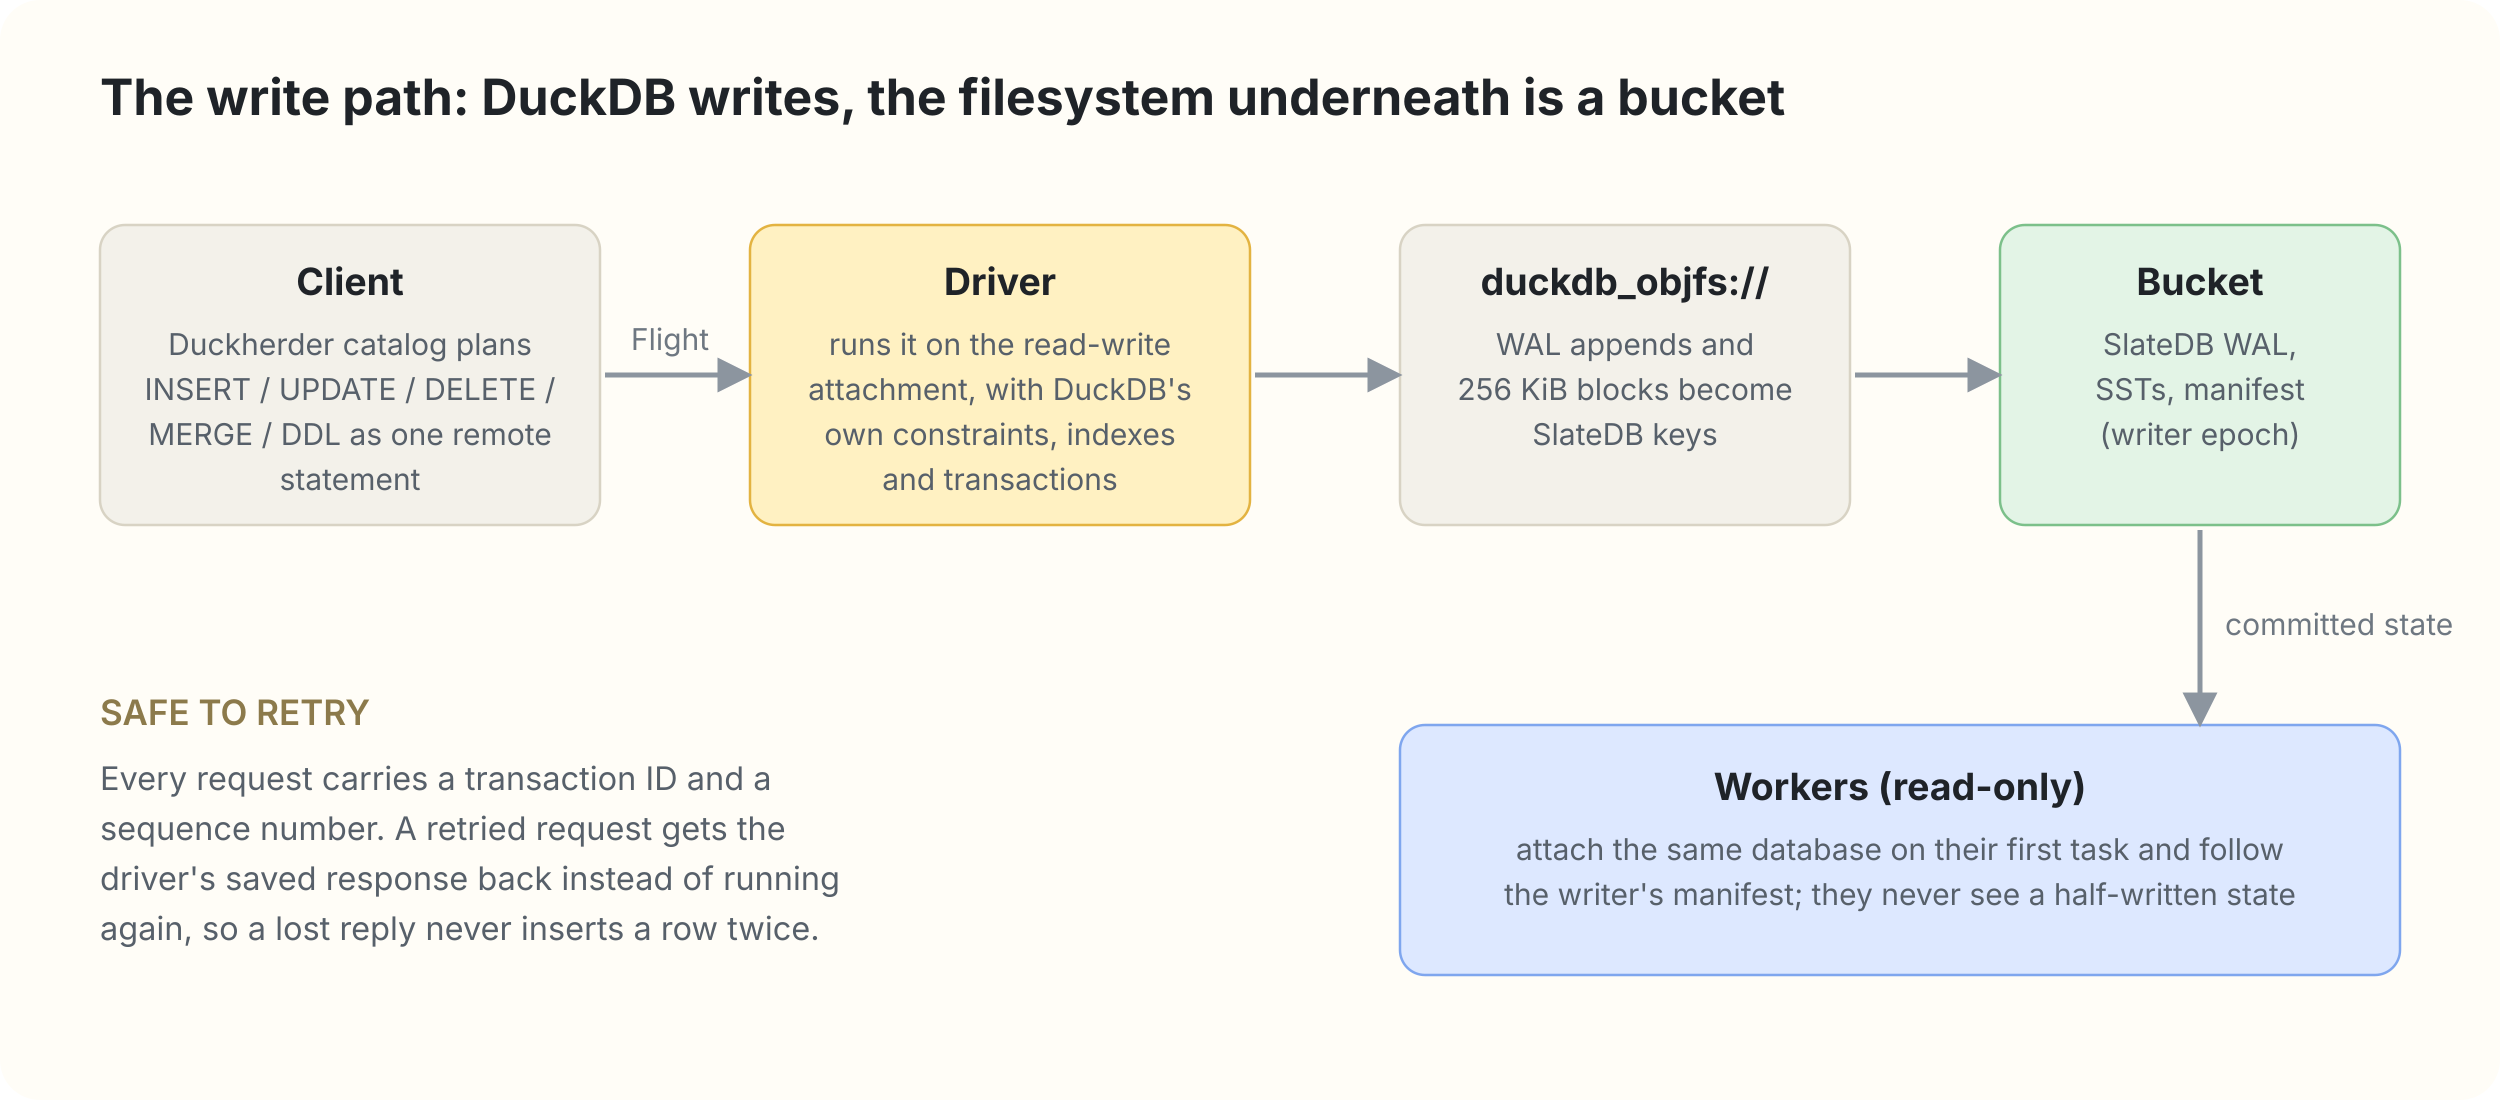
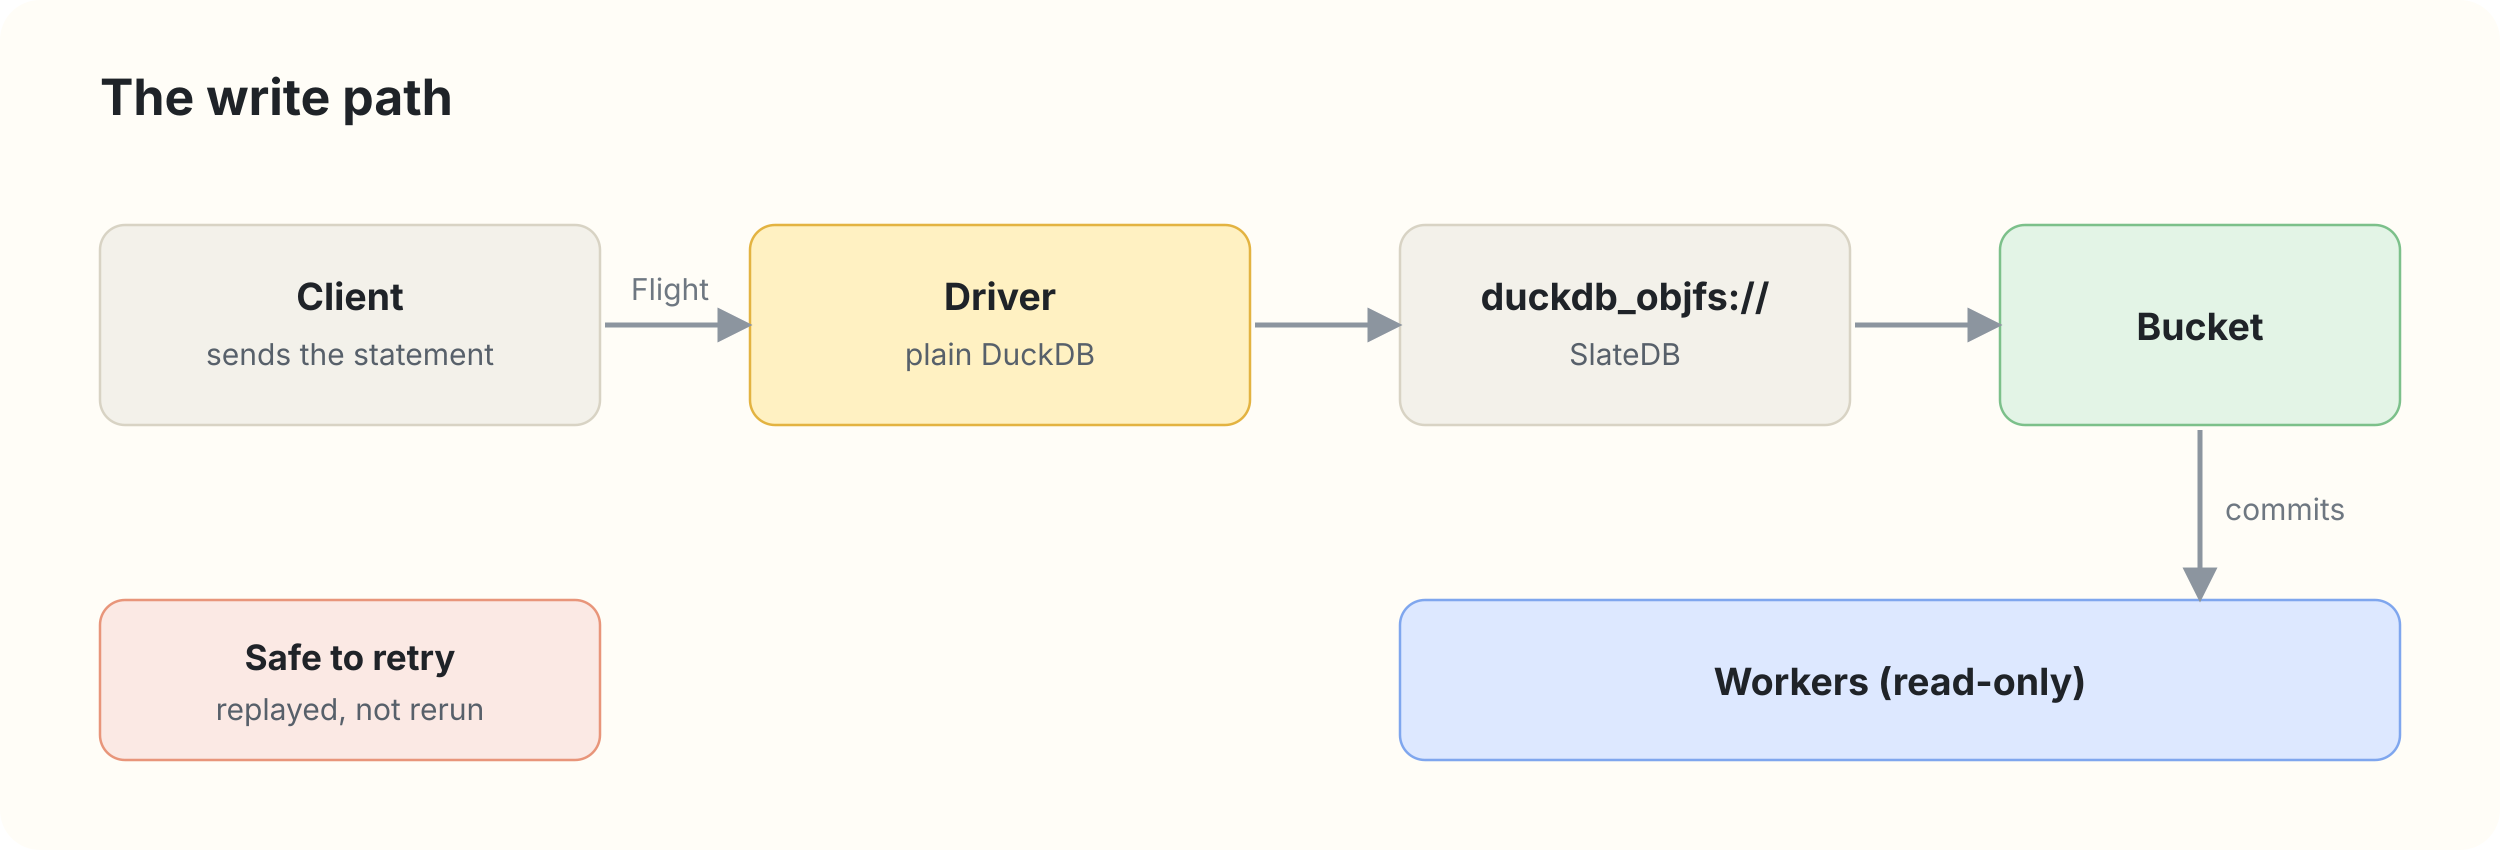
- <svg xmlns="http://www.w3.org/2000/svg" viewBox="0 0 1000 440" width="1000" height="440" font-family="Inter, -apple-system, 'Helvetica Neue', Helvetica, Arial, sans-serif">
+ <svg xmlns="http://www.w3.org/2000/svg" viewBox="0 0 1000 340" width="1000" height="340" font-family="Inter, -apple-system, 'Helvetica Neue', Helvetica, Arial, sans-serif">
  <defs>
    <marker id="arrow" viewBox="0 0 10 10" refX="5" refY="5" markerWidth="7" markerHeight="7" orient="auto-start-reverse">
      <path d="M 0 0 L 10 5 L 0 10 z" fill="#8C959F" />
    </marker>
  </defs>
-   <rect width="1000" height="440" rx="16" fill="#FFFDF7" />
-   <text x="40" y="46" font-size="20" font-weight="700" fill="#1F2328">The write path: DuckDB writes, the filesystem underneath is a bucket</text>
+   <rect width="1000" height="340" rx="16" fill="#FFFDF7" />
+   <text x="40" y="46" font-size="20" font-weight="700" fill="#1F2328">The write path</text>
  <g font-size="15" text-anchor="middle">
-     <rect x="40" y="90" width="200" height="120" rx="10" fill="#F3F1EA" stroke="#D8D3C4" />
-     <text x="140" y="118" font-weight="700" fill="#1F2328">Client</text>
-     <text x="140" y="142" font-size="12" fill="#57606A">Duckherder catalog plans</text>
-     <text x="140" y="160" font-size="12" fill="#57606A">INSERT / UPDATE / DELETE /</text>
-     <text x="140" y="178" font-size="12" fill="#57606A">MERGE / DDL as one remote</text>
-     <text x="140" y="196" font-size="12" fill="#57606A">statement</text>
-     <rect x="300" y="90" width="200" height="120" rx="10" fill="#FFF1C2" stroke="#E3B341" />
-     <text x="400" y="118" font-weight="700" fill="#1F2328">Driver</text>
-     <text x="400" y="142" font-size="12" fill="#57606A">runs it on the read-write</text>
-     <text x="400" y="160" font-size="12" fill="#57606A">attachment, with DuckDB's</text>
-     <text x="400" y="178" font-size="12" fill="#57606A">own constraints, indexes</text>
-     <text x="400" y="196" font-size="12" fill="#57606A">and transactions</text>
-     <rect x="560" y="90" width="180" height="120" rx="10" fill="#F3F1EA" stroke="#D8D3C4" />
-     <text x="650" y="118" font-weight="700" fill="#1F2328">duckdb_objfs://</text>
-     <text x="650" y="142" font-size="12" fill="#57606A">WAL appends and</text>
-     <text x="650" y="160" font-size="12" fill="#57606A">256 KiB blocks become</text>
-     <text x="650" y="178" font-size="12" fill="#57606A">SlateDB keys</text>
-     <rect x="800" y="90" width="160" height="120" rx="10" fill="#E3F4E6" stroke="#7CC08A" />
-     <text x="880" y="118" font-weight="700" fill="#1F2328">Bucket</text>
-     <text x="880" y="142" font-size="12" fill="#57606A">SlateDB WAL,</text>
-     <text x="880" y="160" font-size="12" fill="#57606A">SSTs, manifest</text>
-     <text x="880" y="178" font-size="12" fill="#57606A">(writer epoch)</text>
+     <rect x="40" y="90" width="200" height="80" rx="10" fill="#F3F1EA" stroke="#D8D3C4" />
+     <text x="140" y="124" font-weight="700" fill="#1F2328">Client</text>
+     <text x="140" y="146" font-size="12" fill="#57606A">sends the statement</text>
+     <rect x="300" y="90" width="200" height="80" rx="10" fill="#FFF1C2" stroke="#E3B341" />
+     <text x="400" y="124" font-weight="700" fill="#1F2328">Driver</text>
+     <text x="400" y="146" font-size="12" fill="#57606A">plain DuckDB</text>
+     <rect x="560" y="90" width="180" height="80" rx="10" fill="#F3F1EA" stroke="#D8D3C4" />
+     <text x="650" y="124" font-weight="700" fill="#1F2328">duckdb_objfs://</text>
+     <text x="650" y="146" font-size="12" fill="#57606A">SlateDB</text>
+     <rect x="800" y="90" width="160" height="80" rx="10" fill="#E3F4E6" stroke="#7CC08A" />
+     <text x="880" y="136" font-weight="700" fill="#1F2328">Bucket</text>
  </g>
  <g stroke="#8C959F" stroke-width="2" fill="none" marker-end="url(#arrow)">
-     <line x1="242" y1="150" x2="294" y2="150" />
-     <line x1="502" y1="150" x2="554" y2="150" />
-     <line x1="742" y1="150" x2="794" y2="150" />
+     <line x1="242" y1="130" x2="294" y2="130" />
+     <line x1="502" y1="130" x2="554" y2="130" />
+     <line x1="742" y1="130" x2="794" y2="130" />
  </g>
-   <text x="268" y="140" font-size="12" fill="#6E7781" text-anchor="middle">Flight</text>
-   <rect x="560" y="290" width="400" height="100" rx="10" fill="#DDE8FF" stroke="#7FA6EE" />
-   <text x="760" y="320" font-size="15" font-weight="700" text-anchor="middle" fill="#1F2328">Workers (read-only)</text>
-   <text x="760" y="344" font-size="12" text-anchor="middle" fill="#57606A">attach the same database on their first task and follow</text>
-   <text x="760" y="362" font-size="12" text-anchor="middle" fill="#57606A">the writer's manifest; they never see a half-written state</text>
-   <path d="M 880 212 L 880 284" stroke="#8C959F" stroke-width="2" fill="none" marker-end="url(#arrow)" />
-   <text x="890" y="254" font-size="12" fill="#6E7781">committed state</text>
-   <text x="40" y="290" font-size="14" font-weight="600" fill="#8C7A4B">SAFE TO RETRY</text>
-   <g font-size="13" fill="#57606A">
-     <text x="40" y="316">Every request carries a transaction ID and a</text>
-     <text x="40" y="336">sequence number. A retried request gets the</text>
-     <text x="40" y="356">driver's saved response back instead of running</text>
-     <text x="40" y="376">again, so a lost reply never inserts a row twice.</text>
-   </g>
+   <text x="268" y="120" font-size="12" fill="#6E7781" text-anchor="middle">Flight</text>
+   <rect x="560" y="240" width="400" height="64" rx="10" fill="#DDE8FF" stroke="#7FA6EE" />
+   <text x="760" y="278" font-size="15" font-weight="700" text-anchor="middle" fill="#1F2328">Workers (read-only)</text>
+   <path d="M 880 172 L 880 234" stroke="#8C959F" stroke-width="2" fill="none" marker-end="url(#arrow)" />
+   <text x="890" y="208" font-size="12" fill="#6E7781">commits</text>
+   <rect x="40" y="240" width="200" height="64" rx="10" fill="#FBE9E4" stroke="#E8957A" />
+   <text x="140" y="268" font-size="14" font-weight="700" text-anchor="middle" fill="#1F2328">Safe to retry</text>
+   <text x="140" y="288" font-size="12" text-anchor="middle" fill="#57606A">replayed, not rerun</text>
</svg>
